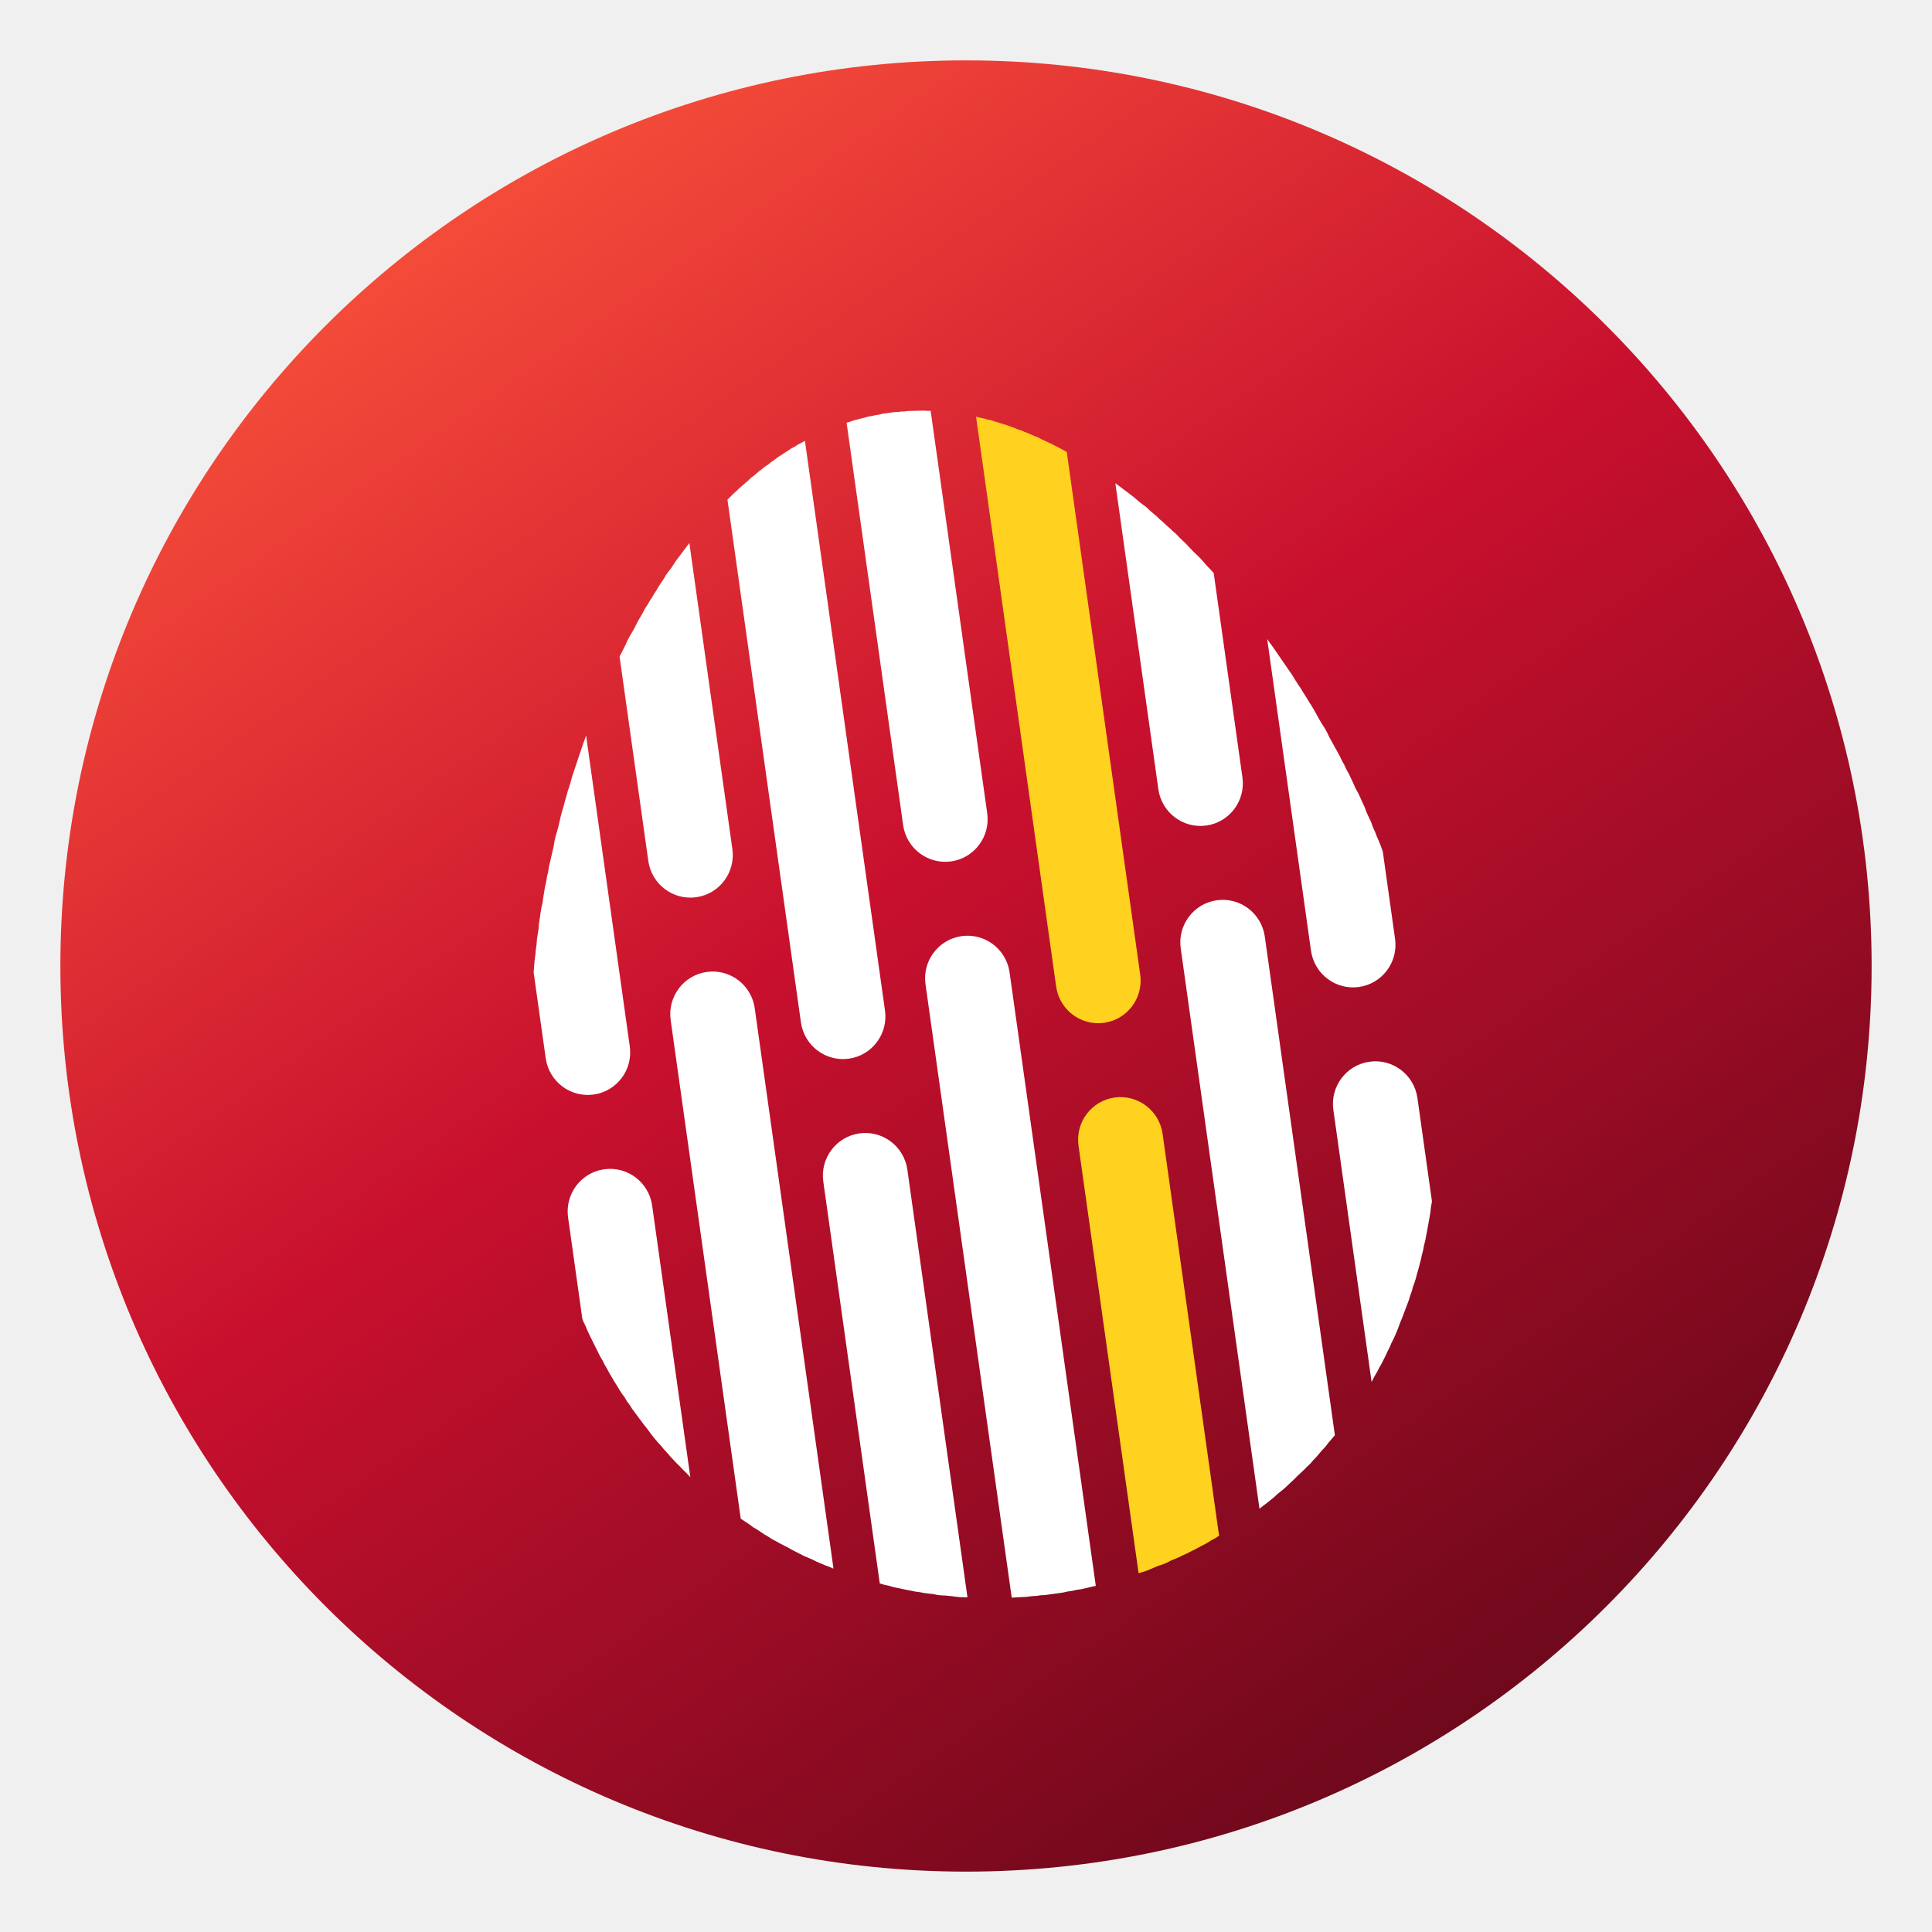
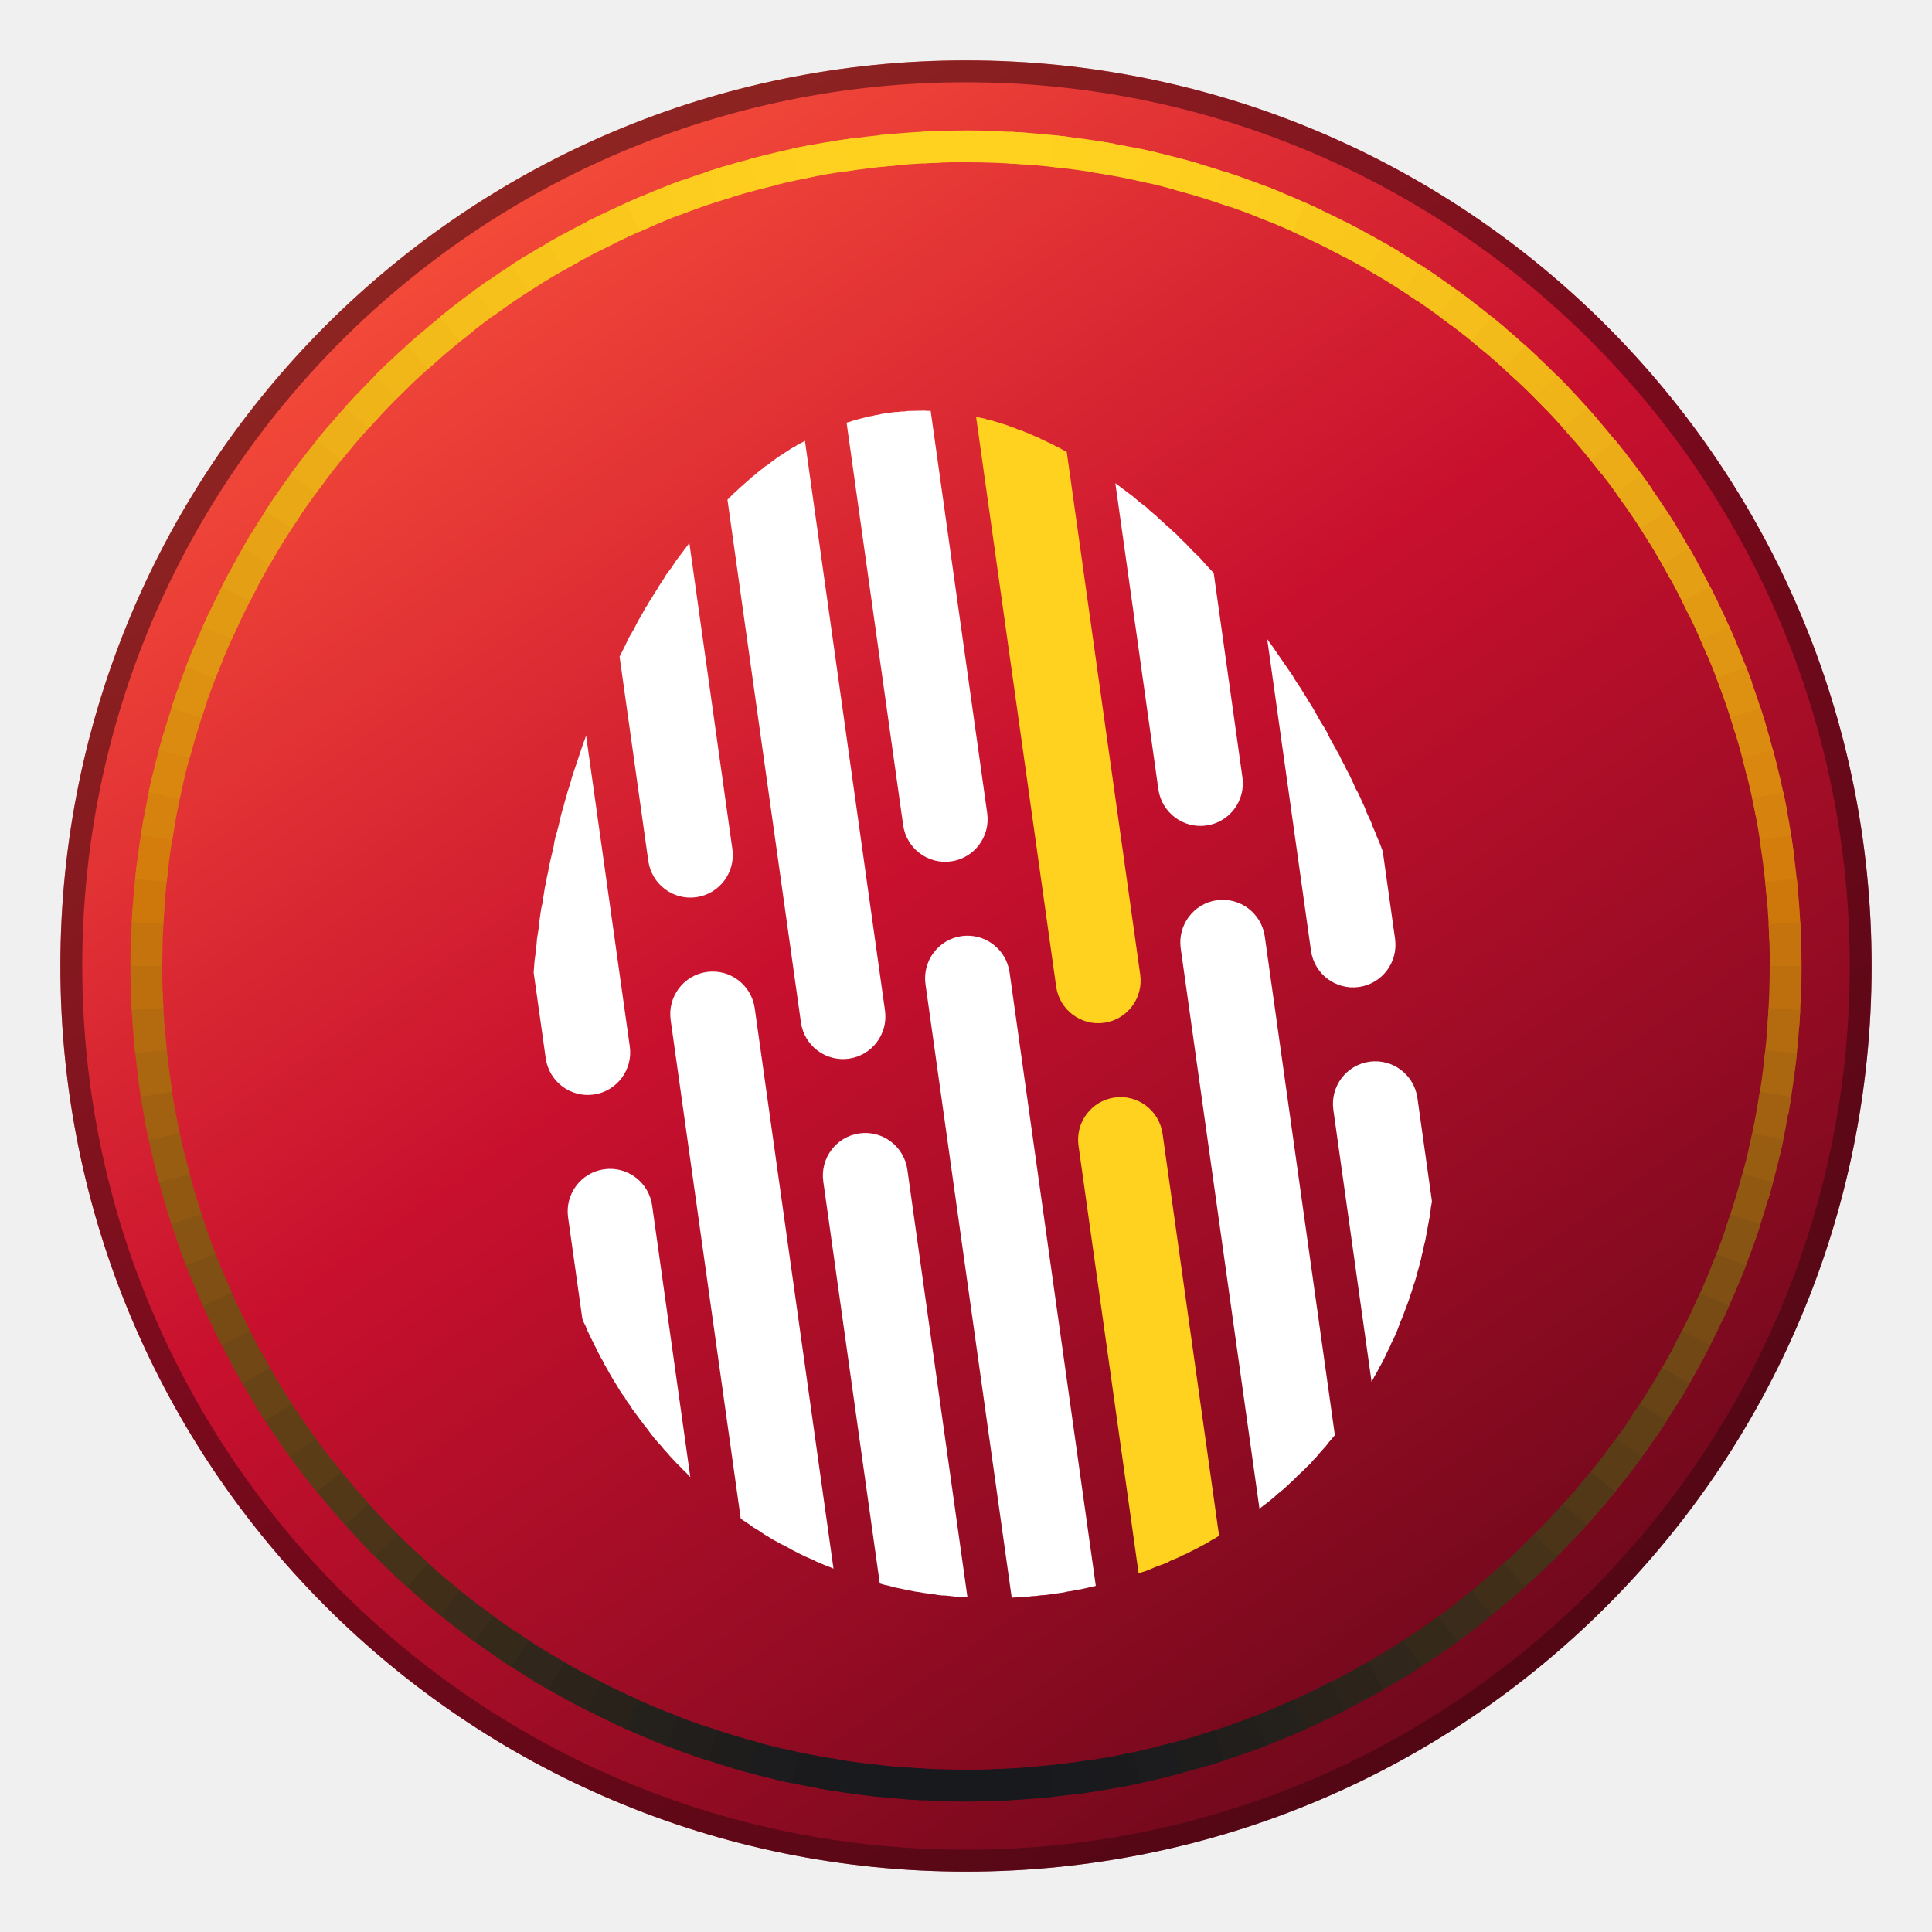
<svg xmlns="http://www.w3.org/2000/svg" viewBox="0 0 512 512" width="512" height="512">
  <g transform="translate(0.00 0.00) scale(1)">
    <defs>
      <linearGradient id="gi" x1="0.15" y1="0" x2="0.85" y2="1">
        <stop offset="0" stop-color="#ff5a3c" />
        <stop offset="0.45" stop-color="#c8102e" />
        <stop offset="1" stop-color="#5e0718" />
      </linearGradient>
    </defs>
    <circle cx="256.0" cy="256.0" r="240" fill="url(#gi)" />
+     <circle cx="256.0" cy="256.0" r="237.1" fill="none" stroke="#3a0610" stroke-opacity="0.55" stroke-width="5.8" />
+     <path d="M256.0,38.8 A217.2,217.2 0 0 1 271.9,39.4" fill="none" stroke="#ffd21f" stroke-width="8.4" />
+     <path d="M267.4,39.1 A217.2,217.2 0 0 1 283.2,40.5" fill="none" stroke="#ffd21f" stroke-width="8.4" />
+     <path d="M278.7,40.0 A217.2,217.2 0 0 1 294.5,42.2" fill="none" stroke="#ffd11f" stroke-width="8.4" />
+     <path d="M290.0,41.5 A217.2,217.2 0 0 1 305.6,44.5" fill="none" stroke="#fed01f" stroke-width="8.4" />
+     <path d="M301.2,43.5 A217.2,217.2 0 0 1 316.6,47.4" fill="none" stroke="#fecf1e" stroke-width="8.4" />
+     <path d="M312.2,46.2 A217.2,217.2 0 0 1 327.4,50.9" fill="none" stroke="#fdce1e" stroke-width="8.4" />
+     <path d="M323.1,49.4 A217.2,217.2 0 0 1 338.1,54.9" fill="none" stroke="#fccc1e" stroke-width="8.4" />
+     <path d="M333.8,53.2 A217.2,217.2 0 0 1 348.5,59.5" fill="none" stroke="#fbcb1d" stroke-width="8.4" />
+     <path d="M344.3,57.6 A217.2,217.2 0 0 1 358.6,64.6" fill="none" stroke="#fac81d" stroke-width="8.4" />
+     <path d="M354.6,62.5 A217.2,217.2 0 0 1 368.5,70.2" fill="none" stroke="#f9c61c" stroke-width="8.4" />
+     <path d="M364.6,67.9 A217.2,217.2 0 0 1 378.1,76.4" fill="none" stroke="#f8c41c" stroke-width="8.4" />
+     <path d="M374.3,73.8 A217.2,217.2 0 0 1 387.3,83.0" fill="none" stroke="#f6c11b" stroke-width="8.4" />
+     <path d="M383.7,80.3 A217.2,217.2 0 0 1 396.2,90.1" fill="none" stroke="#f5be1b" stroke-width="8.4" />
+     <path d="M392.7,87.2 A217.2,217.2 0 0 1 404.7,97.7" fill="none" stroke="#f3bb1a" stroke-width="8.4" />
+     <path d="M401.3,94.6 A217.2,217.2 0 0 1 412.8,105.7" fill="none" stroke="#f1b719" stroke-width="8.4" />
+     <path d="M409.6,102.4 A217.2,217.2 0 0 1 420.4,114.1" fill="none" stroke="#efb418" stroke-width="8.4" />
+     <path d="M417.4,110.7 A217.2,217.2 0 0 1 427.6,122.9" fill="none" stroke="#edb018" stroke-width="8.4" />
+     <path d="M424.8,119.3 A217.2,217.2 0 0 1 434.4,132.0" fill="none" stroke="#ebac17" stroke-width="8.4" />
+     <path d="M431.7,128.3 A217.2,217.2 0 0 1 440.6,141.5" fill="none" stroke="#e9a816" stroke-width="8.4" />
+     <path d="M438.2,137.7 A217.2,217.2 0 0 1 446.3,151.4" fill="none" stroke="#e7a315" stroke-width="8.4" />
+     <path d="M444.1,147.4 A217.2,217.2 0 0 1 451.5,161.5" fill="none" stroke="#e59f14" stroke-width="8.4" />
+     <path d="M449.5,157.4 A217.2,217.2 0 0 1 456.2,171.8" fill="none" stroke="#e39a13" stroke-width="8.4" />
+     <path d="M454.4,167.7 A217.2,217.2 0 0 1 460.4,182.4" fill="none" stroke="#e09612" stroke-width="8.4" />
+     <path d="M458.8,178.2 A217.2,217.2 0 0 1 463.9,193.2" fill="none" stroke="#de9111" stroke-width="8.4" />
+     <path d="M462.6,188.9 A217.2,217.2 0 0 1 466.9,204.2" fill="none" stroke="#db8c10" stroke-width="8.4" />
+     <path d="M465.8,199.8 A217.2,217.2 0 0 1 469.4,215.3" fill="none" stroke="#d9870f" stroke-width="8.4" />
+     <path d="M468.5,210.8 A217.2,217.2 0 0 1 471.2,226.5" fill="none" stroke="#d6820e" stroke-width="8.4" />
+     <path d="M470.5,222.0 A217.2,217.2 0 0 1 472.4,237.8" fill="none" stroke="#d47d0d" stroke-width="8.4" />
+     <path d="M472.0,233.3 A217.2,217.2 0 0 1 473.1,249.2" fill="none" stroke="#ce780c" stroke-width="8.4" />
+     <path d="M472.9,244.6 A217.2,217.2 0 0 1 473.2,260.5" fill="none" stroke="#c5730d" stroke-width="8.4" />
+     <path d="M473.2,256.0 A217.2,217.2 0 0 1 472.6,271.9" fill="none" stroke="#bd6f0e" stroke-width="8.4" />
+     <path d="M472.9,267.4 A217.2,217.2 0 0 1 471.5,283.2" fill="none" stroke="#b46a0f" stroke-width="8.4" />
+     <path d="M472.0,278.7 A217.2,217.2 0 0 1 469.8,294.5" fill="none" stroke="#ab6610" stroke-width="8.4" />
+     <path d="M470.5,290.0 A217.2,217.2 0 0 1 467.5,305.6" fill="none" stroke="#a26110" stroke-width="8.4" />
+     <path d="M468.5,301.2 A217.2,217.2 0 0 1 464.6,316.6" fill="none" stroke="#995d11" stroke-width="8.4" />
+     <path d="M465.8,312.2 A217.2,217.2 0 0 1 461.1,327.4" fill="none" stroke="#915812" stroke-width="8.4" />
+     <path d="M462.6,323.1 A217.2,217.2 0 0 1 457.1,338.1" fill="none" stroke="#885413" stroke-width="8.4" />
+     <path d="M458.8,333.8 A217.2,217.2 0 0 1 452.5,348.5" fill="none" stroke="#804f13" stroke-width="8.4" />
+     <path d="M454.4,344.3 A217.2,217.2 0 0 1 447.4,358.6" fill="none" stroke="#784b14" stroke-width="8.4" />
+     <path d="M449.5,354.6 A217.2,217.2 0 0 1 441.8,368.5" fill="none" stroke="#704715" stroke-width="8.4" />
+     <path d="M444.1,364.6 A217.2,217.2 0 0 1 435.6,378.1" fill="none" stroke="#684316" stroke-width="8.4" />
+     <path d="M438.2,374.3 A217.2,217.2 0 0 1 429.0,387.3" fill="none" stroke="#613f16" stroke-width="8.4" />
+     <path d="M431.7,383.7 A217.2,217.2 0 0 1 421.9,396.2" fill="none" stroke="#5a3c17" stroke-width="8.4" />
+     <path d="M424.8,392.7 A217.2,217.2 0 0 1 414.3,404.7" fill="none" stroke="#533818" stroke-width="8.4" />
+     <path d="M417.4,401.3 A217.2,217.2 0 0 1 406.3,412.8" fill="none" stroke="#4c3418" stroke-width="8.4" />
+     <path d="M409.6,409.6 A217.2,217.2 0 0 1 397.9,420.4" fill="none" stroke="#463119" stroke-width="8.4" />
+     <path d="M401.3,417.4 A217.2,217.2 0 0 1 389.1,427.6" fill="none" stroke="#402e19" stroke-width="8.4" />
+     <path d="M392.7,424.8 A217.2,217.2 0 0 1 380.0,434.4" fill="none" stroke="#3a2b1a" stroke-width="8.4" />
+     <path d="M383.7,431.7 A217.2,217.2 0 0 1 370.5,440.6" fill="none" stroke="#35291a" stroke-width="8.4" />
+     <path d="M374.3,438.2 A217.2,217.2 0 0 1 360.6,446.3" fill="none" stroke="#30261b" stroke-width="8.4" />
+     <path d="M364.6,444.1 A217.2,217.2 0 0 1 350.5,451.5" fill="none" stroke="#2c241b" stroke-width="8.4" />
+     <path d="M354.6,449.5 A217.2,217.2 0 0 1 340.2,456.2" fill="none" stroke="#28221b" stroke-width="8.4" />
+     <path d="M344.3,454.4 A217.2,217.2 0 0 1 329.6,460.4" fill="none" stroke="#24201c" stroke-width="8.4" />
+     <path d="M333.8,458.8 A217.2,217.2 0 0 1 318.8,463.9" fill="none" stroke="#211e1c" stroke-width="8.4" />
+     <path d="M323.1,462.6 A217.2,217.2 0 0 1 307.8,466.9" fill="none" stroke="#1e1d1c" stroke-width="8.4" />
+     <path d="M312.2,465.8 A217.2,217.2 0 0 1 296.7,469.4" fill="none" stroke="#1c1b1d" stroke-width="8.4" />
+     <path d="M301.2,468.5 A217.2,217.2 0 0 1 285.5,471.2" fill="none" stroke="#1a1a1d" stroke-width="8.4" />
+     <path d="M290.0,470.5 A217.2,217.2 0 0 1 274.2,472.4" fill="none" stroke="#181a1d" stroke-width="8.4" />
+     <path d="M278.7,472.0 A217.2,217.2 0 0 1 262.8,473.1" fill="none" stroke="#18191d" stroke-width="8.4" />
+     <path d="M267.4,472.9 A217.2,217.2 0 0 1 251.5,473.2" fill="none" stroke="#17191d" stroke-width="8.4" />
+     <path d="M256.0,473.2 A217.2,217.2 0 0 1 240.1,472.6" fill="none" stroke="#17191d" stroke-width="8.4" />
+     <path d="M244.6,472.9 A217.2,217.2 0 0 1 228.8,471.5" fill="none" stroke="#18191d" stroke-width="8.4" />
+     <path d="M233.3,472.0 A217.2,217.2 0 0 1 217.5,469.8" fill="none" stroke="#181a1d" stroke-width="8.4" />
+     <path d="M222.0,470.5 A217.2,217.2 0 0 1 206.4,467.5" fill="none" stroke="#1a1a1d" stroke-width="8.4" />
+     <path d="M210.8,468.5 A217.2,217.2 0 0 1 195.4,464.6" fill="none" stroke="#1c1b1d" stroke-width="8.4" />
+     <path d="M199.8,465.8 A217.2,217.2 0 0 1 184.6,461.1" fill="none" stroke="#1e1d1c" stroke-width="8.4" />
+     <path d="M188.9,462.6 A217.2,217.2 0 0 1 173.9,457.1" fill="none" stroke="#211e1c" stroke-width="8.4" />
+     <path d="M178.2,458.8 A217.2,217.2 0 0 1 163.5,452.5" fill="none" stroke="#24201c" stroke-width="8.4" />
+     <path d="M167.7,454.4 A217.2,217.2 0 0 1 153.4,447.4" fill="none" stroke="#28221b" stroke-width="8.4" />
+     <path d="M157.4,449.5 A217.2,217.2 0 0 1 143.5,441.8" fill="none" stroke="#2c241b" stroke-width="8.4" />
+     <path d="M147.4,444.1 A217.2,217.2 0 0 1 133.9,435.6" fill="none" stroke="#30261b" stroke-width="8.4" />
+     <path d="M137.7,438.2 A217.2,217.2 0 0 1 124.7,429.0" fill="none" stroke="#35291a" stroke-width="8.4" />
+     <path d="M128.3,431.7 A217.2,217.2 0 0 1 115.8,421.9" fill="none" stroke="#3a2b1a" stroke-width="8.4" />
+     <path d="M119.3,424.8 A217.2,217.2 0 0 1 107.3,414.3" fill="none" stroke="#402e19" stroke-width="8.4" />
+     <path d="M110.7,417.4 A217.2,217.2 0 0 1 99.2,406.3" fill="none" stroke="#463119" stroke-width="8.4" />
+     <path d="M102.4,409.6 A217.2,217.2 0 0 1 91.6,397.9" fill="none" stroke="#4c3418" stroke-width="8.4" />
+     <path d="M94.6,401.3 A217.2,217.2 0 0 1 84.4,389.1" fill="none" stroke="#533818" stroke-width="8.4" />
+     <path d="M87.2,392.7 A217.2,217.2 0 0 1 77.6,380.0" fill="none" stroke="#5a3c17" stroke-width="8.4" />
+     <path d="M80.3,383.7 A217.2,217.2 0 0 1 71.4,370.5" fill="none" stroke="#613f16" stroke-width="8.4" />
+     <path d="M73.8,374.3 A217.2,217.2 0 0 1 65.7,360.6" fill="none" stroke="#684316" stroke-width="8.4" />
+     <path d="M67.9,364.6 A217.2,217.2 0 0 1 60.5,350.5" fill="none" stroke="#704715" stroke-width="8.4" />
+     <path d="M62.5,354.6 A217.2,217.2 0 0 1 55.8,340.2" fill="none" stroke="#784b14" stroke-width="8.4" />
+     <path d="M57.6,344.3 A217.2,217.2 0 0 1 51.6,329.6" fill="none" stroke="#804f13" stroke-width="8.4" />
+     <path d="M53.2,333.8 A217.2,217.2 0 0 1 48.1,318.8" fill="none" stroke="#885413" stroke-width="8.4" />
+     <path d="M49.4,323.1 A217.2,217.2 0 0 1 45.1,307.8" fill="none" stroke="#915812" stroke-width="8.4" />
+     <path d="M46.2,312.2 A217.2,217.2 0 0 1 42.6,296.7" fill="none" stroke="#995d11" stroke-width="8.4" />
+     <path d="M43.5,301.2 A217.2,217.2 0 0 1 40.8,285.5" fill="none" stroke="#a26110" stroke-width="8.4" />
+     <path d="M41.5,290.0 A217.2,217.2 0 0 1 39.6,274.2" fill="none" stroke="#ab6610" stroke-width="8.4" />
+     <path d="M40.0,278.7 A217.2,217.2 0 0 1 38.9,262.8" fill="none" stroke="#b46a0f" stroke-width="8.4" />
+     <path d="M39.1,267.4 A217.2,217.2 0 0 1 38.8,251.5" fill="none" stroke="#bd6f0e" stroke-width="8.4" />
+     <path d="M38.8,256.0 A217.2,217.2 0 0 1 39.4,240.1" fill="none" stroke="#c5730d" stroke-width="8.4" />
+     <path d="M39.1,244.6 A217.2,217.2 0 0 1 40.5,228.8" fill="none" stroke="#ce780c" stroke-width="8.4" />
+     <path d="M40.0,233.3 A217.2,217.2 0 0 1 42.2,217.5" fill="none" stroke="#d47d0d" stroke-width="8.4" />
+     <path d="M41.5,222.0 A217.2,217.2 0 0 1 44.5,206.4" fill="none" stroke="#d6820e" stroke-width="8.4" />
+     <path d="M43.5,210.8 A217.2,217.2 0 0 1 47.4,195.4" fill="none" stroke="#d9870f" stroke-width="8.4" />
+     <path d="M46.2,199.8 A217.2,217.2 0 0 1 50.9,184.6" fill="none" stroke="#db8c10" stroke-width="8.4" />
+     <path d="M49.4,188.9 A217.2,217.2 0 0 1 54.9,173.9" fill="none" stroke="#de9111" stroke-width="8.4" />
+     <path d="M53.2,178.2 A217.2,217.2 0 0 1 59.5,163.5" fill="none" stroke="#e09612" stroke-width="8.4" />
+     <path d="M57.6,167.7 A217.2,217.2 0 0 1 64.6,153.4" fill="none" stroke="#e39a13" stroke-width="8.4" />
+     <path d="M62.5,157.4 A217.2,217.2 0 0 1 70.2,143.5" fill="none" stroke="#e59f14" stroke-width="8.4" />
+     <path d="M67.9,147.4 A217.2,217.2 0 0 1 76.4,133.9" fill="none" stroke="#e7a315" stroke-width="8.4" />
+     <path d="M73.8,137.7 A217.2,217.2 0 0 1 83.0,124.7" fill="none" stroke="#e9a816" stroke-width="8.4" />
+     <path d="M80.3,128.3 A217.2,217.2 0 0 1 90.1,115.8" fill="none" stroke="#ebac17" stroke-width="8.4" />
+     <path d="M87.2,119.3 A217.2,217.2 0 0 1 97.7,107.3" fill="none" stroke="#edb018" stroke-width="8.4" />
+     <path d="M94.6,110.7 A217.2,217.2 0 0 1 105.7,99.2" fill="none" stroke="#efb418" stroke-width="8.4" />
+     <path d="M102.4,102.4 A217.2,217.2 0 0 1 114.1,91.6" fill="none" stroke="#f1b719" stroke-width="8.4" />
+     <path d="M110.7,94.6 A217.2,217.2 0 0 1 122.9,84.4" fill="none" stroke="#f3bb1a" stroke-width="8.4" />
+     <path d="M119.3,87.2 A217.2,217.2 0 0 1 132.0,77.6" fill="none" stroke="#f5be1b" stroke-width="8.4" />
+     <path d="M128.3,80.3 A217.2,217.2 0 0 1 141.5,71.4" fill="none" stroke="#f6c11b" stroke-width="8.4" />
+     <path d="M137.7,73.8 A217.2,217.2 0 0 1 151.4,65.7" fill="none" stroke="#f8c41c" stroke-width="8.4" />
+     <path d="M147.4,67.9 A217.2,217.2 0 0 1 161.5,60.5" fill="none" stroke="#f9c61c" stroke-width="8.4" />
+     <path d="M157.4,62.5 A217.2,217.2 0 0 1 171.8,55.8" fill="none" stroke="#fac81d" stroke-width="8.4" />
+     <path d="M167.7,57.6 A217.2,217.2 0 0 1 182.4,51.6" fill="none" stroke="#fbcb1d" stroke-width="8.4" />
+     <path d="M178.2,53.2 A217.2,217.2 0 0 1 193.2,48.1" fill="none" stroke="#fccc1e" stroke-width="8.4" />
+     <path d="M188.9,49.4 A217.2,217.2 0 0 1 204.2,45.1" fill="none" stroke="#fdce1e" stroke-width="8.4" />
+     <path d="M199.8,46.2 A217.2,217.2 0 0 1 215.3,42.6" fill="none" stroke="#fecf1e" stroke-width="8.4" />
+     <path d="M210.8,43.5 A217.2,217.2 0 0 1 226.5,40.8" fill="none" stroke="#fed01f" stroke-width="8.4" />
+     <path d="M222.0,41.5 A217.2,217.2 0 0 1 237.8,39.6" fill="none" stroke="#ffd11f" stroke-width="8.4" />
+     <path d="M233.3,40.0 A217.2,217.2 0 0 1 249.2,38.9" fill="none" stroke="#ffd21f" stroke-width="8.4" />
+     <path d="M244.6,39.1 A217.2,217.2 0 0 1 260.5,38.8" fill="none" stroke="#ffd21f" stroke-width="8.4" />
    <clipPath id="cei">
      <path d="M256.0,108.0 L256.9,108.0 L257.7,108.0 L258.6,108.1 L259.5,108.1 L260.3,108.2 L261.2,108.2 L262.1,108.3 L262.9,108.4 L263.8,108.5 L264.6,108.6 L265.5,108.7 L266.4,108.9 L267.2,109.0 L268.1,109.2 L269.0,109.4 L269.8,109.5 L270.7,109.7 L271.5,109.9 L272.4,110.2 L273.3,110.4 L274.1,110.6 L275.0,110.9 L275.8,111.2 L276.7,111.5 L277.6,111.7 L278.4,112.0 L279.3,112.4 L280.1,112.7 L281.0,113.0 L281.8,113.4 L282.7,113.7 L283.5,114.1 L284.4,114.5 L285.2,114.9 L286.1,115.3 L286.9,115.7 L287.8,116.2 L288.6,116.6 L289.4,117.1 L290.3,117.5 L291.1,118.0 L292.0,118.5 L292.8,119.0 L293.6,119.5 L294.5,120.0 L295.3,120.6 L296.1,121.1 L297.0,121.7 L297.8,122.2 L298.6,122.8 L299.5,123.4 L300.3,124.0 L301.1,124.6 L301.9,125.2 L302.8,125.9 L303.6,126.5 L304.4,127.1 L305.2,127.8 L306.0,128.5 L306.8,129.2 L307.6,129.9 L308.4,130.6 L309.2,131.3 L310.0,132.0 L310.8,132.7 L311.6,133.5 L312.4,134.2 L313.2,135.0 L314.0,135.8 L314.8,136.6 L315.6,137.4 L316.4,138.2 L317.2,139.0 L317.9,139.8 L318.7,140.7 L319.5,141.5 L320.3,142.3 L321.0,143.2 L321.8,144.1 L322.6,145.0 L323.3,145.9 L324.1,146.8 L324.8,147.7 L325.6,148.6 L326.3,149.5 L327.1,150.4 L327.8,151.4 L328.5,152.3 L329.3,153.3 L330.0,154.3 L330.7,155.3 L331.4,156.2 L332.2,157.2 L332.9,158.2 L333.6,159.3 L334.3,160.3 L335.0,161.3 L335.7,162.3 L336.4,163.4 L337.1,164.4 L337.8,165.5 L338.5,166.6 L339.1,167.6 L339.8,168.7 L340.5,169.8 L341.2,170.9 L341.8,172.0 L342.5,173.1 L343.1,174.2 L343.8,175.4 L344.4,176.5 L345.1,177.6 L345.7,178.8 L346.3,179.9 L347.0,181.1 L347.6,182.3 L348.2,183.4 L348.8,184.6 L349.4,185.8 L350.0,187.0 L350.6,188.2 L351.2,189.4 L351.8,190.6 L352.4,191.8 L352.9,193.0 L353.5,194.3 L354.1,195.5 L354.6,196.7 L355.2,198.0 L355.7,199.2 L356.3,200.5 L356.8,201.7 L357.3,203.0 L357.8,204.3 L358.3,205.5 L358.9,206.8 L359.4,208.1 L359.8,209.4 L360.3,210.7 L360.8,212.0 L361.3,213.3 L361.8,214.6 L362.2,215.9 L362.7,217.2 L363.1,218.5 L363.6,219.8 L364.0,221.1 L364.4,222.4 L364.8,223.8 L365.3,225.1 L365.7,226.4 L366.1,227.8 L366.5,229.1 L366.8,230.5 L367.2,231.8 L367.6,233.1 L367.9,234.5 L368.3,235.9 L368.6,237.2 L369.0,238.6 L369.3,239.9 L369.6,241.3 L369.9,242.6 L370.2,244.0 L370.5,245.4 L370.8,246.7 L371.1,248.1 L371.4,249.5 L371.7,250.9 L371.9,252.2 L372.2,253.6 L372.4,255.0 L372.6,256.4 L372.9,257.7 L373.1,259.1 L373.3,260.5 L373.5,261.9 L373.7,263.2 L373.8,264.6 L374.0,266.0 L374.2,267.4 L374.3,268.8 L374.5,270.1 L374.6,271.5 L374.7,272.9 L374.8,274.3 L374.9,275.6 L375.0,277.0 L375.1,278.4 L375.2,279.8 L375.3,281.1 L375.3,282.5 L375.4,283.9 L375.4,285.3 L375.4,286.6 L375.5,288.0 L375.5,289.4 L375.5,290.7 L375.5,292.1 L375.4,293.4 L375.4,294.8 L375.4,296.1 L375.3,297.5 L375.3,298.9 L375.2,300.2 L375.1,301.5 L375.0,302.9 L374.9,304.2 L374.8,305.6 L374.7,306.9 L374.6,308.2 L374.4,309.6 L374.3,310.9 L374.1,312.2 L374.0,313.5 L373.8,314.8 L373.6,316.1 L373.4,317.4 L373.2,318.7 L373.0,320.0 L372.7,321.3 L372.5,322.6 L372.2,323.9 L372.0,325.2 L371.7,326.5 L371.4,327.7 L371.1,329.0 L370.8,330.3 L370.5,331.5 L370.2,332.8 L369.8,334.0 L369.5,335.3 L369.1,336.5 L368.8,337.7 L368.4,339.0 L368.0,340.2 L367.6,341.4 L367.2,342.6 L366.8,343.8 L366.4,345.0 L365.9,346.2 L365.5,347.4 L365.0,348.6 L364.6,349.7 L364.1,350.9 L363.6,352.1 L363.1,353.2 L362.6,354.4 L362.1,355.5 L361.5,356.6 L361.0,357.8 L360.4,358.9 L359.9,360.0 L359.3,361.1 L358.7,362.2 L358.1,363.3 L357.5,364.4 L356.9,365.4 L356.3,366.5 L355.7,367.6 L355.1,368.6 L354.4,369.7 L353.7,370.7 L353.1,371.7 L352.4,372.7 L351.7,373.8 L351.0,374.8 L350.3,375.8 L349.6,376.7 L348.9,377.7 L348.1,378.7 L347.4,379.7 L346.7,380.6 L345.9,381.6 L345.1,382.5 L344.3,383.4 L343.6,384.3 L342.8,385.2 L342.0,386.1 L341.1,387.0 L340.3,387.9 L339.5,388.8 L338.7,389.7 L337.8,390.5 L337.0,391.3 L336.1,392.2 L335.2,393.0 L334.3,393.8 L333.4,394.6 L332.6,395.4 L331.6,396.2 L330.7,397.0 L329.8,397.8 L328.9,398.5 L328.0,399.3 L327.0,400.0 L326.1,400.7 L325.1,401.4 L324.1,402.1 L323.2,402.8 L322.2,403.5 L321.2,404.2 L320.2,404.9 L319.2,405.5 L318.2,406.1 L317.2,406.8 L316.2,407.4 L315.2,408.0 L314.1,408.6 L313.1,409.2 L312.1,409.8 L311.0,410.3 L310.0,410.9 L308.9,411.4 L307.8,412.0 L306.8,412.5 L305.7,413.0 L304.6,413.5 L303.5,414.0 L302.4,414.5 L301.3,414.9 L300.2,415.4 L299.1,415.8 L298.0,416.3 L296.9,416.7 L295.8,417.1 L294.7,417.5 L293.5,417.9 L292.4,418.3 L291.3,418.6 L290.1,419.0 L289.0,419.3 L287.8,419.6 L286.7,420.0 L285.5,420.3 L284.4,420.5 L283.2,420.8 L282.1,421.1 L280.9,421.4 L279.7,421.6 L278.5,421.8 L277.4,422.1 L276.2,422.3 L275.0,422.5 L273.8,422.6 L272.7,422.8 L271.5,423.0 L270.3,423.1 L269.1,423.3 L267.9,423.4 L266.7,423.5 L265.5,423.6 L264.4,423.7 L263.2,423.8 L262.0,423.8 L260.8,423.9 L259.6,423.9 L258.4,424.0 L257.2,424.0 L256.0,424.0 L254.8,424.0 L253.6,424.0 L252.4,423.9 L251.2,423.9 L250.0,423.8 L248.8,423.8 L247.6,423.7 L246.5,423.6 L245.3,423.5 L244.1,423.4 L242.9,423.3 L241.7,423.1 L240.5,423.0 L239.3,422.8 L238.2,422.6 L237.0,422.5 L235.8,422.3 L234.6,422.1 L233.5,421.8 L232.3,421.6 L231.1,421.4 L229.9,421.1 L228.8,420.8 L227.6,420.5 L226.5,420.3 L225.3,420.0 L224.2,419.6 L223.0,419.3 L221.9,419.0 L220.7,418.6 L219.6,418.3 L218.5,417.9 L217.3,417.5 L216.2,417.1 L215.1,416.7 L214.0,416.3 L212.9,415.8 L211.8,415.4 L210.7,414.9 L209.6,414.5 L208.5,414.0 L207.4,413.5 L206.3,413.0 L205.2,412.5 L204.2,412.0 L203.1,411.4 L202.0,410.9 L201.0,410.3 L199.9,409.8 L198.9,409.2 L197.9,408.6 L196.8,408.0 L195.8,407.4 L194.8,406.8 L193.8,406.1 L192.8,405.5 L191.8,404.9 L190.8,404.2 L189.8,403.5 L188.8,402.8 L187.9,402.1 L186.9,401.4 L185.9,400.7 L185.0,400.0 L184.0,399.3 L183.1,398.5 L182.2,397.8 L181.3,397.0 L180.4,396.2 L179.4,395.4 L178.6,394.6 L177.7,393.8 L176.8,393.0 L175.9,392.2 L175.0,391.3 L174.2,390.5 L173.3,389.7 L172.5,388.8 L171.7,387.9 L170.9,387.0 L170.0,386.1 L169.2,385.2 L168.4,384.3 L167.7,383.4 L166.9,382.5 L166.1,381.6 L165.3,380.6 L164.6,379.7 L163.9,378.7 L163.1,377.7 L162.4,376.7 L161.7,375.8 L161.0,374.8 L160.3,373.8 L159.6,372.7 L158.9,371.7 L158.3,370.7 L157.6,369.7 L156.9,368.6 L156.3,367.6 L155.7,366.5 L155.1,365.4 L154.5,364.4 L153.9,363.3 L153.3,362.2 L152.7,361.1 L152.1,360.0 L151.6,358.9 L151.0,357.8 L150.5,356.6 L149.9,355.5 L149.4,354.4 L148.9,353.2 L148.4,352.1 L147.9,350.9 L147.4,349.7 L147.0,348.6 L146.5,347.4 L146.1,346.2 L145.6,345.0 L145.2,343.8 L144.8,342.6 L144.4,341.4 L144.0,340.2 L143.6,339.0 L143.2,337.7 L142.9,336.5 L142.5,335.3 L142.2,334.0 L141.8,332.8 L141.5,331.5 L141.2,330.3 L140.9,329.0 L140.6,327.7 L140.3,326.5 L140.0,325.2 L139.8,323.9 L139.5,322.6 L139.3,321.3 L139.0,320.0 L138.8,318.7 L138.6,317.4 L138.4,316.1 L138.2,314.8 L138.0,313.5 L137.9,312.2 L137.7,310.9 L137.6,309.6 L137.4,308.2 L137.3,306.9 L137.2,305.6 L137.1,304.2 L137.0,302.9 L136.9,301.5 L136.8,300.2 L136.7,298.9 L136.7,297.5 L136.6,296.1 L136.6,294.8 L136.6,293.4 L136.5,292.1 L136.5,290.7 L136.5,289.4 L136.5,288.0 L136.6,286.6 L136.6,285.3 L136.6,283.9 L136.7,282.5 L136.7,281.1 L136.8,279.8 L136.9,278.4 L137.0,277.0 L137.1,275.6 L137.2,274.3 L137.3,272.9 L137.4,271.5 L137.5,270.1 L137.7,268.8 L137.8,267.4 L138.0,266.0 L138.2,264.6 L138.3,263.2 L138.5,261.9 L138.7,260.5 L138.9,259.1 L139.1,257.7 L139.4,256.4 L139.6,255.0 L139.8,253.6 L140.1,252.2 L140.3,250.9 L140.6,249.5 L140.9,248.1 L141.2,246.7 L141.5,245.4 L141.8,244.0 L142.1,242.6 L142.4,241.3 L142.7,239.9 L143.0,238.6 L143.4,237.2 L143.7,235.9 L144.1,234.5 L144.4,233.1 L144.8,231.8 L145.2,230.5 L145.5,229.1 L145.9,227.8 L146.3,226.4 L146.7,225.1 L147.2,223.8 L147.6,222.4 L148.0,221.1 L148.4,219.8 L148.9,218.5 L149.3,217.2 L149.8,215.9 L150.2,214.6 L150.7,213.3 L151.2,212.0 L151.7,210.7 L152.2,209.4 L152.6,208.1 L153.1,206.8 L153.7,205.5 L154.2,204.3 L154.7,203.0 L155.2,201.7 L155.7,200.5 L156.3,199.2 L156.8,198.0 L157.4,196.7 L157.9,195.5 L158.5,194.3 L159.1,193.0 L159.6,191.8 L160.2,190.6 L160.8,189.4 L161.4,188.2 L162.0,187.0 L162.6,185.8 L163.2,184.6 L163.8,183.4 L164.4,182.3 L165.0,181.1 L165.7,179.9 L166.3,178.8 L166.9,177.6 L167.6,176.5 L168.2,175.4 L168.9,174.2 L169.5,173.1 L170.2,172.0 L170.8,170.9 L171.5,169.8 L172.2,168.7 L172.9,167.6 L173.5,166.6 L174.2,165.5 L174.9,164.4 L175.6,163.4 L176.3,162.3 L177.0,161.3 L177.7,160.3 L178.4,159.3 L179.1,158.2 L179.8,157.2 L180.6,156.2 L181.3,155.3 L182.0,154.3 L182.7,153.3 L183.5,152.3 L184.2,151.4 L184.9,150.4 L185.7,149.5 L186.4,148.6 L187.2,147.7 L187.9,146.8 L188.7,145.9 L189.4,145.0 L190.2,144.1 L191.0,143.2 L191.7,142.3 L192.5,141.5 L193.3,140.7 L194.1,139.8 L194.8,139.0 L195.6,138.2 L196.4,137.4 L197.2,136.6 L198.0,135.8 L198.8,135.0 L199.6,134.2 L200.4,133.5 L201.2,132.7 L202.0,132.0 L202.8,131.3 L203.6,130.6 L204.4,129.9 L205.2,129.2 L206.0,128.5 L206.8,127.8 L207.6,127.1 L208.4,126.5 L209.2,125.9 L210.1,125.2 L210.9,124.6 L211.7,124.0 L212.5,123.4 L213.4,122.8 L214.2,122.2 L215.0,121.7 L215.9,121.1 L216.7,120.6 L217.5,120.0 L218.4,119.5 L219.2,119.0 L220.0,118.5 L220.9,118.0 L221.7,117.5 L222.6,117.1 L223.4,116.6 L224.2,116.2 L225.1,115.7 L225.9,115.3 L226.8,114.9 L227.6,114.5 L228.5,114.1 L229.3,113.7 L230.2,113.4 L231.0,113.0 L231.9,112.7 L232.7,112.4 L233.6,112.0 L234.4,111.7 L235.3,111.5 L236.2,111.2 L237.0,110.9 L237.9,110.6 L238.7,110.4 L239.6,110.2 L240.5,109.9 L241.3,109.7 L242.2,109.5 L243.0,109.4 L243.9,109.2 L244.8,109.0 L245.6,108.9 L246.5,108.7 L247.4,108.6 L248.2,108.5 L249.1,108.4 L249.9,108.3 L250.8,108.2 L251.7,108.2 L252.5,108.1 L253.4,108.1 L254.3,108.0 L255.1,108.0Z" />
    </clipPath>
    <g transform="rotate(-8 256.0 256.0)">
      <g clip-path="url(#cei)">
        <rect x="142.3" y="145.7" width="22.5" height="130.3" rx="11.3" fill="#fff" />
        <rect x="142.3" y="296.0" width="22.5" height="126.8" rx="11.3" fill="#fff" />
        <rect x="176.5" y="87.0" width="22.5" height="141.0" rx="11.3" fill="#fff" />
        <rect x="176.5" y="248.0" width="22.5" height="214.1" rx="11.3" fill="#fff" />
        <rect x="210.6" y="57.4" width="22.5" height="218.6" rx="11.3" fill="#fff" />
        <rect x="210.6" y="296.0" width="22.5" height="183.0" rx="11.3" fill="#fff" />
        <rect x="244.7" y="48.0" width="22.5" height="180.0" rx="11.3" fill="#fff" />
        <rect x="244.7" y="248.0" width="22.5" height="236.0" rx="11.3" fill="#fff" />
        <rect x="278.9" y="57.4" width="22.5" height="218.6" rx="11.3" fill="#ffd21f" />
        <rect x="278.9" y="296.0" width="22.5" height="183.0" rx="11.3" fill="#ffd21f" />
        <rect x="313.0" y="87.0" width="22.5" height="141.0" rx="11.3" fill="#fff" />
        <rect x="313.0" y="248.0" width="22.5" height="214.1" rx="11.3" fill="#fff" />
        <rect x="347.1" y="145.7" width="22.5" height="130.3" rx="11.3" fill="#fff" />
        <rect x="347.1" y="296.0" width="22.5" height="126.8" rx="11.3" fill="#fff" />
      </g>
    </g>
  </g>
</svg>
